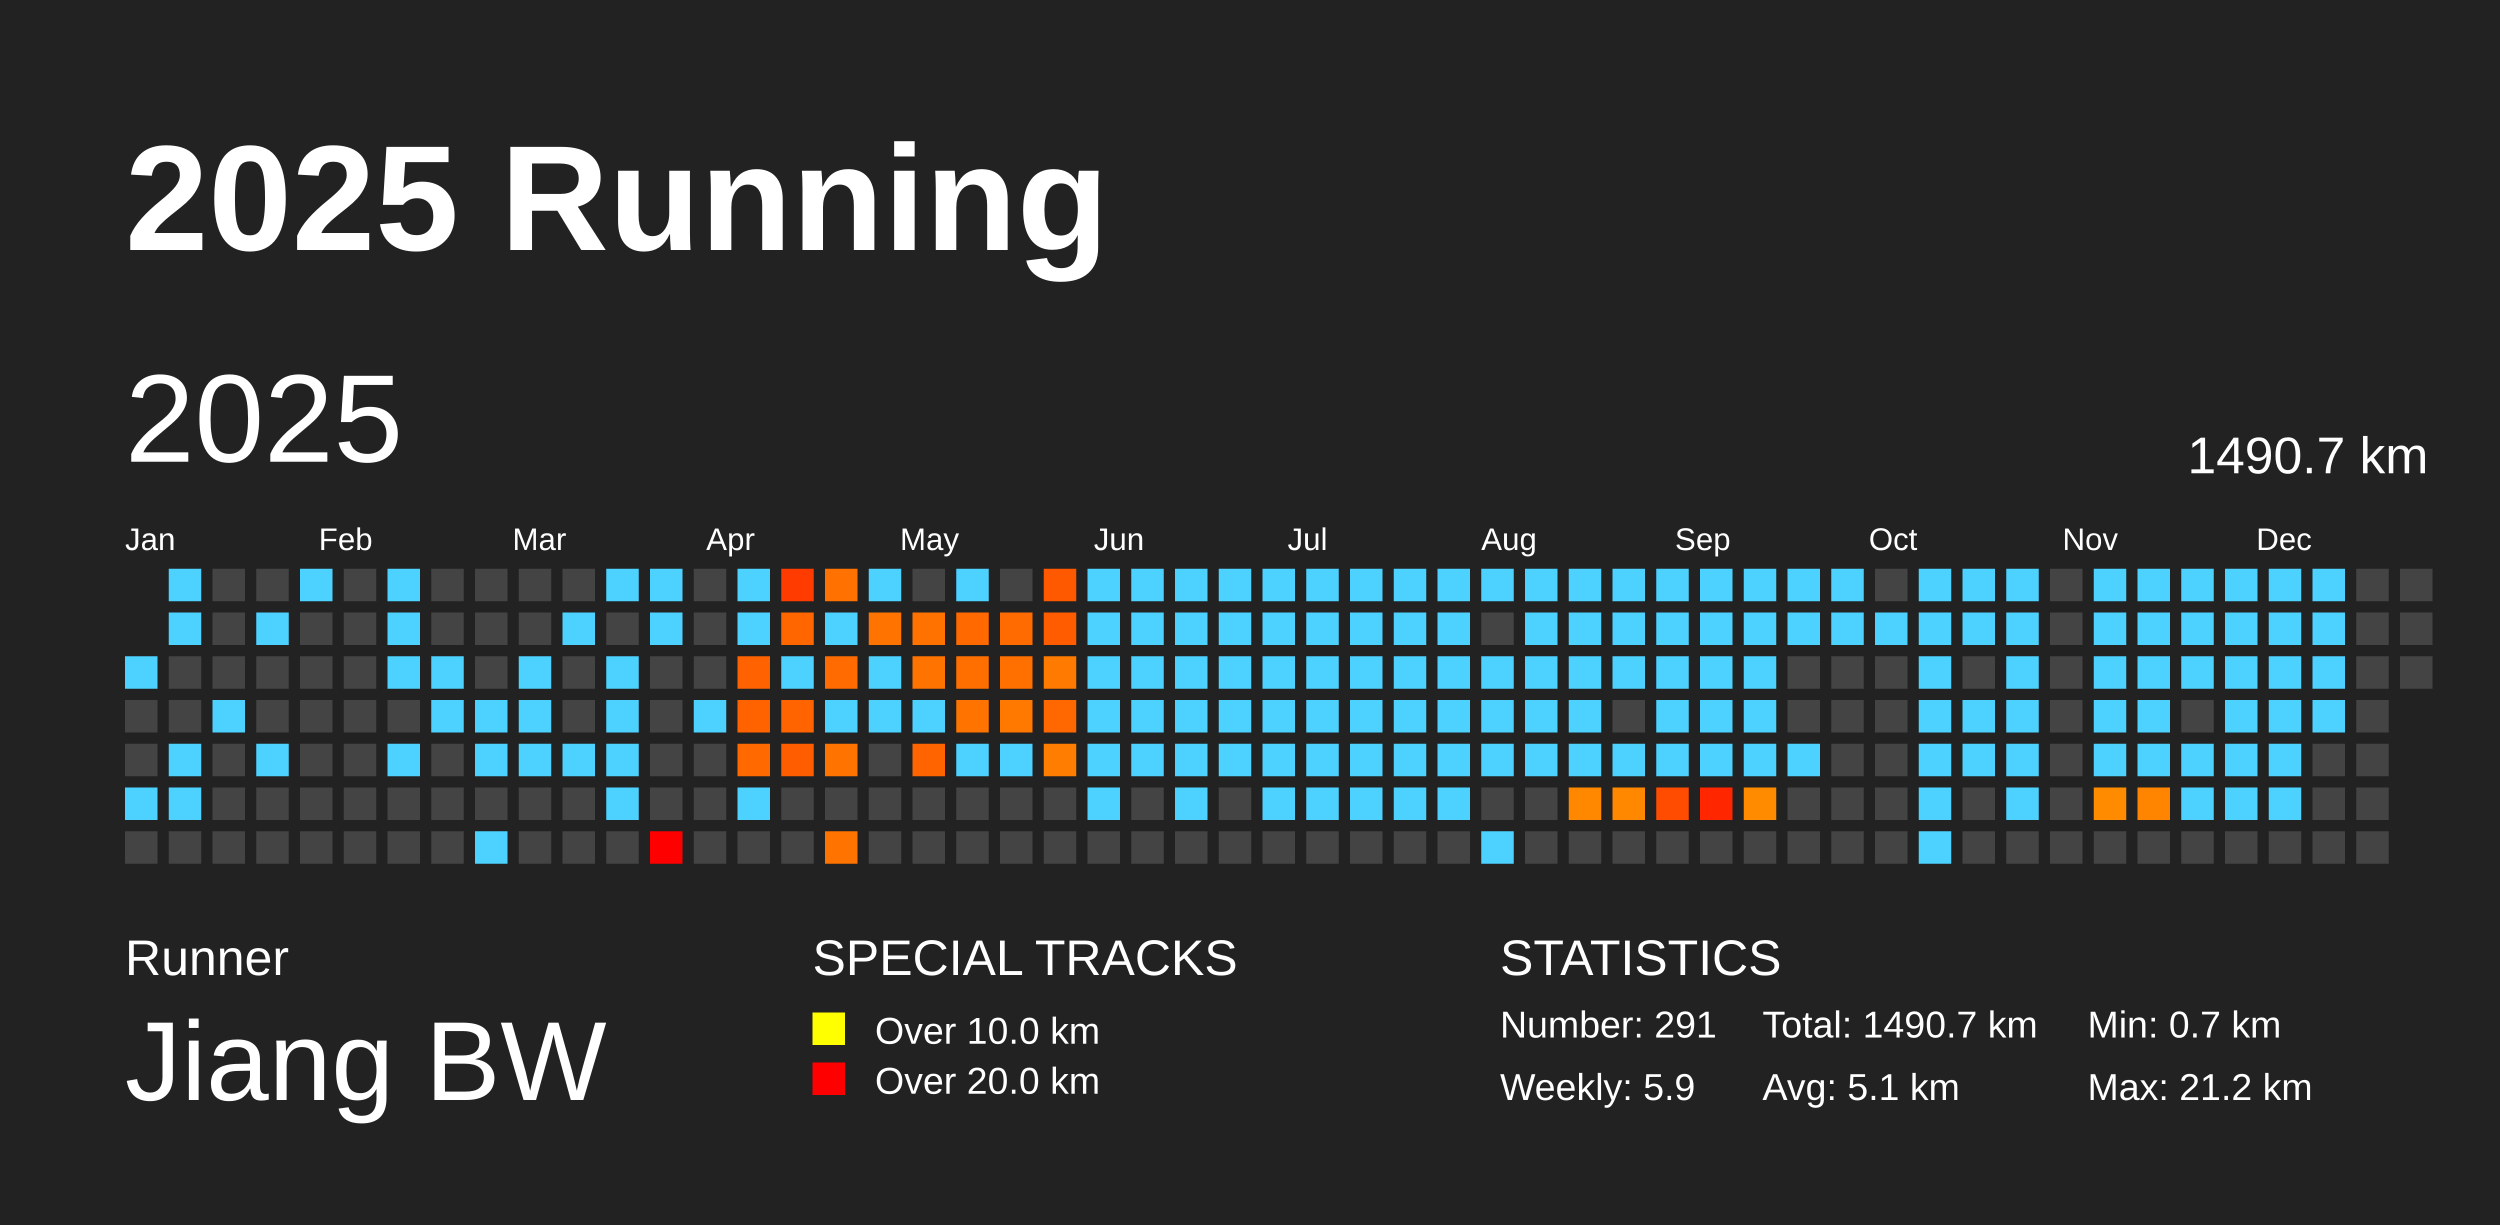
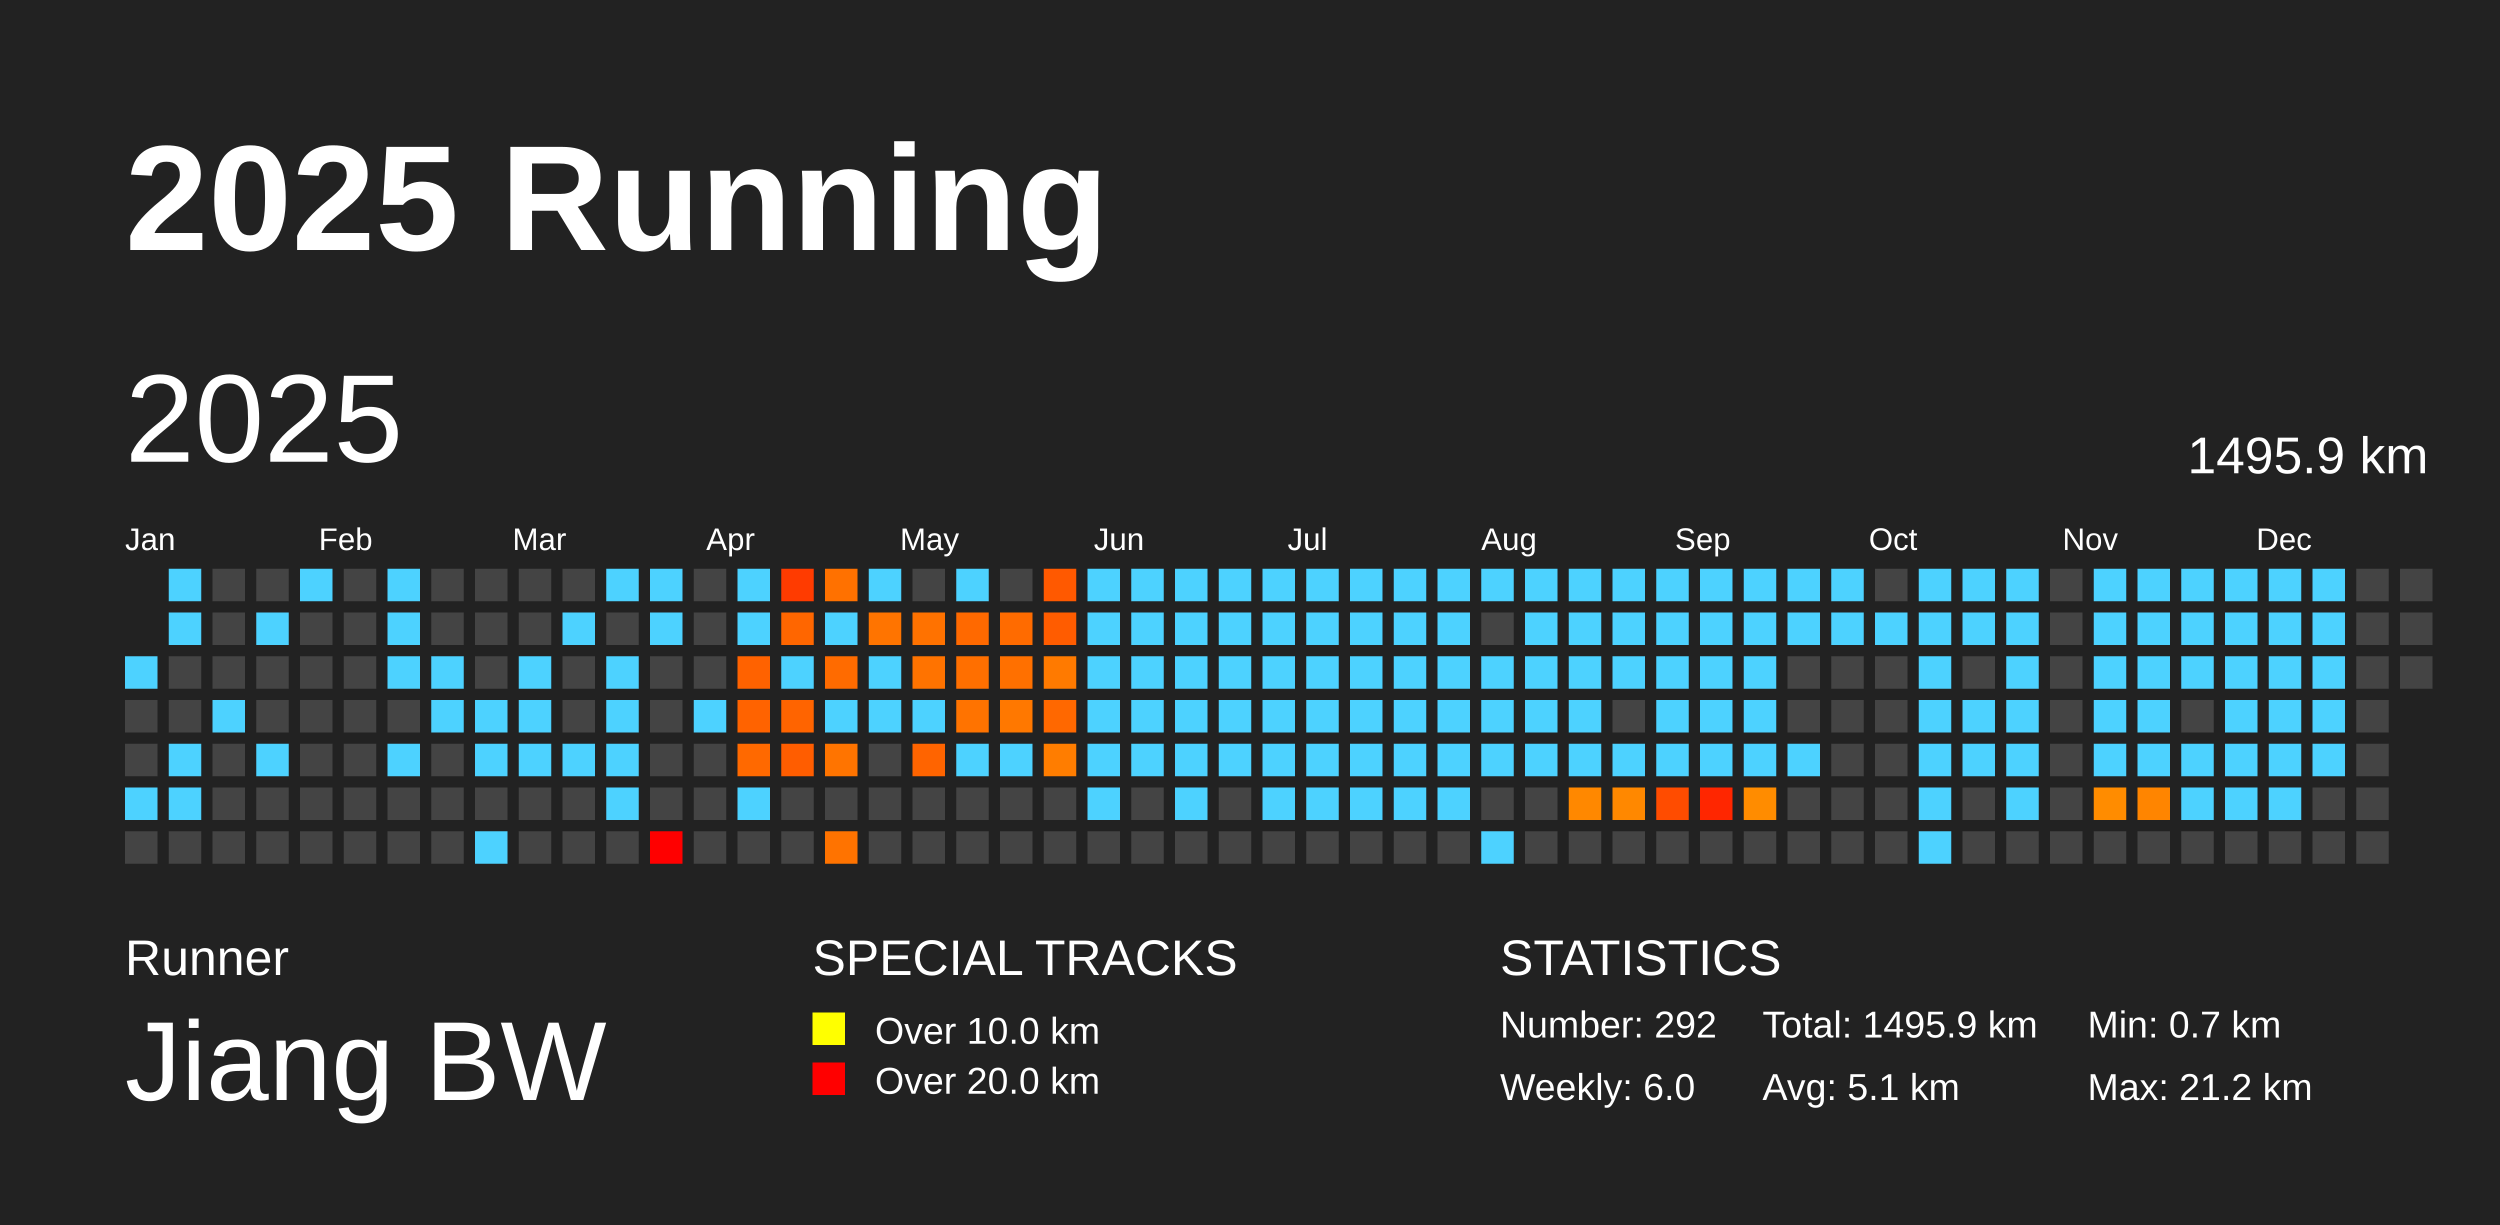
<svg xmlns="http://www.w3.org/2000/svg" baseProfile="full" height="98mm" version="1.1" viewBox="0,0,200,98" width="200mm">
  <defs />
  <rect fill="#222222" height="98" width="200" x="0" y="0" />
  <text fill="#FFFFFF" style="font-size:12px; font-family:Arial; font-weight:bold;" x="10" y="20">2025 Running</text>
  <text fill="#FFFFFF" style="font-size:4px; font-family:Arial" x="10" y="78">Runner</text>
  <text fill="#FFFFFF" style="font-size:9px; font-family:Arial" x="10" y="88">Jiang BW</text>
  <text fill="#FFFFFF" style="font-size:4px; font-family:Arial" x="65" y="78">SPECIAL TRACKS</text>
  <rect fill="yellow" height="2.6" width="2.6" x="65" y="81" />
  <text fill="#FFFFFF" style="font-size:3px; font-family:Arial" x="70" y="83.5">Over 10.0 km</text>
  <rect fill="red" height="2.6" width="2.6" x="65" y="85" />
  <text fill="#FFFFFF" style="font-size:3px; font-family:Arial" x="70" y="87.5">Over 20.0 km</text>
  <text fill="#FFFFFF" style="font-size:4px; font-family:Arial" x="120" y="78">STATISTICS</text>
-   <text fill="#FFFFFF" style="font-size:3px; font-family:Arial" x="120" y="83">Number: 291</text>
-   <text fill="#FFFFFF" style="font-size:3px; font-family:Arial" x="120" y="88">Weekly: 5.9</text>
-   <text fill="#FFFFFF" style="font-size:3px; font-family:Arial" x="141" y="83">Total: 1490.7 km</text>
+   <text fill="#FFFFFF" style="font-size:3px; font-family:Arial" x="120" y="83">Number: 292</text>
+   <text fill="#FFFFFF" style="font-size:3px; font-family:Arial" x="120" y="88">Weekly: 6.0</text>
+   <text fill="#FFFFFF" style="font-size:3px; font-family:Arial" x="141" y="83">Total: 1495.9 km</text>
  <text fill="#FFFFFF" style="font-size:3px; font-family:Arial" x="141" y="88">Avg: 5.1 km</text>
  <text fill="#FFFFFF" style="font-size:3px; font-family:Arial" x="167" y="83">Min: 0.7 km</text>
  <text fill="#FFFFFF" style="font-size:3px; font-family:Arial" x="167" y="88">Max: 21.2 km</text>
  <text dominant-baseline="hanging" fill="#FFFFFF" style="font-size:10.0px; font-family:Arial;" x="10" y="30">2025</text>
-   <text dominant-baseline="hanging" fill="#FFFFFF" style="font-size:4.125px; font-family:Arial;" x="175" y="35">1490.7 km</text>
+   <text dominant-baseline="hanging" fill="#FFFFFF" style="font-size:4.125px; font-family:Arial;" x="175" y="35">1495.9 km</text>
  <text fill="#FFFFFF" style="font-size:2.5px; font-family:Arial" x="10.0" y="44">Jan</text>
  <text fill="#FFFFFF" style="font-size:2.5px; font-family:Arial" x="25.5" y="44">Feb</text>
  <text fill="#FFFFFF" style="font-size:2.5px; font-family:Arial" x="41.0" y="44">Mar</text>
  <text fill="#FFFFFF" style="font-size:2.5px; font-family:Arial" x="56.5" y="44">Apr</text>
  <text fill="#FFFFFF" style="font-size:2.5px; font-family:Arial" x="72.0" y="44">May</text>
  <text fill="#FFFFFF" style="font-size:2.5px; font-family:Arial" x="87.5" y="44">Jun</text>
  <text fill="#FFFFFF" style="font-size:2.5px; font-family:Arial" x="103.0" y="44">Jul</text>
  <text fill="#FFFFFF" style="font-size:2.5px; font-family:Arial" x="118.5" y="44">Aug</text>
  <text fill="#FFFFFF" style="font-size:2.5px; font-family:Arial" x="134.0" y="44">Sep</text>
  <text fill="#FFFFFF" style="font-size:2.5px; font-family:Arial" x="149.5" y="44">Oct</text>
  <text fill="#FFFFFF" style="font-size:2.5px; font-family:Arial" x="165.0" y="44">Nov</text>
  <text fill="#FFFFFF" style="font-size:2.5px; font-family:Arial" x="180.5" y="44">Dec</text>
  <rect fill="#4dd2ff" height="2.6" width="2.6" x="10.0" y="52.5" />
  <rect fill="#444444" height="2.6" width="2.6" x="10.0" y="56.0" />
  <rect fill="#444444" height="2.6" width="2.6" x="10.0" y="59.5" />
  <rect fill="#4dd2ff" height="2.6" width="2.6" x="10.0" y="63.0" />
  <rect fill="#444444" height="2.6" width="2.6" x="10.0" y="66.5" />
  <rect fill="#4dd2ff" height="2.6" width="2.6" x="13.5" y="45.5" />
  <rect fill="#4dd2ff" height="2.6" width="2.6" x="13.5" y="49.0" />
  <rect fill="#444444" height="2.6" width="2.6" x="13.5" y="52.5" />
  <rect fill="#444444" height="2.6" width="2.6" x="13.5" y="56.0" />
  <rect fill="#4dd2ff" height="2.6" width="2.6" x="13.5" y="59.5" />
  <rect fill="#4dd2ff" height="2.6" width="2.6" x="13.5" y="63.0" />
  <rect fill="#444444" height="2.6" width="2.6" x="13.5" y="66.5" />
  <rect fill="#444444" height="2.6" width="2.6" x="17.0" y="45.5" />
  <rect fill="#444444" height="2.6" width="2.6" x="17.0" y="49.0" />
  <rect fill="#444444" height="2.6" width="2.6" x="17.0" y="52.5" />
  <rect fill="#4dd2ff" height="2.6" width="2.6" x="17.0" y="56.0" />
  <rect fill="#444444" height="2.6" width="2.6" x="17.0" y="59.5" />
  <rect fill="#444444" height="2.6" width="2.6" x="17.0" y="63.0" />
  <rect fill="#444444" height="2.6" width="2.6" x="17.0" y="66.5" />
  <rect fill="#444444" height="2.6" width="2.6" x="20.5" y="45.5" />
  <rect fill="#4dd2ff" height="2.6" width="2.6" x="20.5" y="49.0" />
  <rect fill="#444444" height="2.6" width="2.6" x="20.5" y="52.5" />
  <rect fill="#444444" height="2.6" width="2.6" x="20.5" y="56.0" />
  <rect fill="#4dd2ff" height="2.6" width="2.6" x="20.5" y="59.5" />
  <rect fill="#444444" height="2.6" width="2.6" x="20.5" y="63.0" />
  <rect fill="#444444" height="2.6" width="2.6" x="20.5" y="66.5" />
  <rect fill="#4dd2ff" height="2.6" width="2.6" x="24.0" y="45.5" />
  <rect fill="#444444" height="2.6" width="2.6" x="24.0" y="49.0" />
  <rect fill="#444444" height="2.6" width="2.6" x="24.0" y="52.5" />
  <rect fill="#444444" height="2.6" width="2.6" x="24.0" y="56.0" />
  <rect fill="#444444" height="2.6" width="2.6" x="24.0" y="59.5" />
  <rect fill="#444444" height="2.6" width="2.6" x="24.0" y="63.0" />
  <rect fill="#444444" height="2.6" width="2.6" x="24.0" y="66.5" />
  <rect fill="#444444" height="2.6" width="2.6" x="27.5" y="45.5" />
  <rect fill="#444444" height="2.6" width="2.6" x="27.5" y="49.0" />
  <rect fill="#444444" height="2.6" width="2.6" x="27.5" y="52.5" />
  <rect fill="#444444" height="2.6" width="2.6" x="27.5" y="56.0" />
  <rect fill="#444444" height="2.6" width="2.6" x="27.5" y="59.5" />
  <rect fill="#444444" height="2.6" width="2.6" x="27.5" y="63.0" />
  <rect fill="#444444" height="2.6" width="2.6" x="27.5" y="66.5" />
  <rect fill="#4dd2ff" height="2.6" width="2.6" x="31.0" y="45.5" />
  <rect fill="#4dd2ff" height="2.6" width="2.6" x="31.0" y="49.0" />
  <rect fill="#4dd2ff" height="2.6" width="2.6" x="31.0" y="52.5" />
  <rect fill="#444444" height="2.6" width="2.6" x="31.0" y="56.0" />
  <rect fill="#4dd2ff" height="2.6" width="2.6" x="31.0" y="59.5" />
  <rect fill="#444444" height="2.6" width="2.6" x="31.0" y="63.0" />
  <rect fill="#444444" height="2.6" width="2.6" x="31.0" y="66.5" />
  <rect fill="#444444" height="2.6" width="2.6" x="34.5" y="45.5" />
  <rect fill="#444444" height="2.6" width="2.6" x="34.5" y="49.0" />
  <rect fill="#4dd2ff" height="2.6" width="2.6" x="34.5" y="52.5" />
  <rect fill="#4dd2ff" height="2.6" width="2.6" x="34.5" y="56.0" />
  <rect fill="#444444" height="2.6" width="2.6" x="34.5" y="59.5" />
  <rect fill="#444444" height="2.6" width="2.6" x="34.5" y="63.0" />
  <rect fill="#444444" height="2.6" width="2.6" x="34.5" y="66.5" />
  <rect fill="#444444" height="2.6" width="2.6" x="38.0" y="45.5" />
  <rect fill="#444444" height="2.6" width="2.6" x="38.0" y="49.0" />
  <rect fill="#444444" height="2.6" width="2.6" x="38.0" y="52.5" />
  <rect fill="#4dd2ff" height="2.6" width="2.6" x="38.0" y="56.0" />
  <rect fill="#4dd2ff" height="2.6" width="2.6" x="38.0" y="59.5" />
  <rect fill="#444444" height="2.6" width="2.6" x="38.0" y="63.0" />
  <rect fill="#4dd2ff" height="2.6" width="2.6" x="38.0" y="66.5" />
  <rect fill="#444444" height="2.6" width="2.6" x="41.5" y="45.5" />
  <rect fill="#444444" height="2.6" width="2.6" x="41.5" y="49.0" />
  <rect fill="#4dd2ff" height="2.6" width="2.6" x="41.5" y="52.5" />
  <rect fill="#4dd2ff" height="2.6" width="2.6" x="41.5" y="56.0" />
  <rect fill="#4dd2ff" height="2.6" width="2.6" x="41.5" y="59.5" />
  <rect fill="#444444" height="2.6" width="2.6" x="41.5" y="63.0" />
  <rect fill="#444444" height="2.6" width="2.6" x="41.5" y="66.5" />
  <rect fill="#444444" height="2.6" width="2.6" x="45.0" y="45.5" />
  <rect fill="#4dd2ff" height="2.6" width="2.6" x="45.0" y="49.0" />
  <rect fill="#444444" height="2.6" width="2.6" x="45.0" y="52.5" />
  <rect fill="#444444" height="2.6" width="2.6" x="45.0" y="56.0" />
  <rect fill="#4dd2ff" height="2.6" width="2.6" x="45.0" y="59.5" />
  <rect fill="#444444" height="2.6" width="2.6" x="45.0" y="63.0" />
  <rect fill="#444444" height="2.6" width="2.6" x="45.0" y="66.5" />
  <rect fill="#4dd2ff" height="2.6" width="2.6" x="48.5" y="45.5" />
  <rect fill="#444444" height="2.6" width="2.6" x="48.5" y="49.0" />
  <rect fill="#4dd2ff" height="2.6" width="2.6" x="48.5" y="52.5" />
  <rect fill="#4dd2ff" height="2.6" width="2.6" x="48.5" y="56.0" />
  <rect fill="#4dd2ff" height="2.6" width="2.6" x="48.5" y="59.5" />
  <rect fill="#4dd2ff" height="2.6" width="2.6" x="48.5" y="63.0" />
  <rect fill="#444444" height="2.6" width="2.6" x="48.5" y="66.5" />
  <rect fill="#4dd2ff" height="2.6" width="2.6" x="52.0" y="45.5" />
  <rect fill="#4dd2ff" height="2.6" width="2.6" x="52.0" y="49.0" />
  <rect fill="#444444" height="2.6" width="2.6" x="52.0" y="52.5" />
  <rect fill="#444444" height="2.6" width="2.6" x="52.0" y="56.0" />
  <rect fill="#444444" height="2.6" width="2.6" x="52.0" y="59.5" />
  <rect fill="#444444" height="2.6" width="2.6" x="52.0" y="63.0" />
  <rect fill="red" height="2.6" width="2.6" x="52.0" y="66.5" />
  <rect fill="#444444" height="2.6" width="2.6" x="55.5" y="45.5" />
  <rect fill="#444444" height="2.6" width="2.6" x="55.5" y="49.0" />
  <rect fill="#444444" height="2.6" width="2.6" x="55.5" y="52.5" />
  <rect fill="#4dd2ff" height="2.6" width="2.6" x="55.5" y="56.0" />
  <rect fill="#444444" height="2.6" width="2.6" x="55.5" y="59.5" />
  <rect fill="#444444" height="2.6" width="2.6" x="55.5" y="63.0" />
  <rect fill="#444444" height="2.6" width="2.6" x="55.5" y="66.5" />
  <rect fill="#4dd2ff" height="2.6" width="2.6" x="59.0" y="45.5" />
  <rect fill="#4dd2ff" height="2.6" width="2.6" x="59.0" y="49.0" />
  <rect fill="#ff6200" height="2.6" width="2.6" x="59.0" y="52.5" />
  <rect fill="#ff6300" height="2.6" width="2.6" x="59.0" y="56.0" />
  <rect fill="#ff6900" height="2.6" width="2.6" x="59.0" y="59.5" />
  <rect fill="#4dd2ff" height="2.6" width="2.6" x="59.0" y="63.0" />
  <rect fill="#444444" height="2.6" width="2.6" x="59.0" y="66.5" />
  <rect fill="#ff3b00" height="2.6" width="2.6" x="62.5" y="45.5" />
  <rect fill="#ff6600" height="2.6" width="2.6" x="62.5" y="49.0" />
  <rect fill="#4dd2ff" height="2.6" width="2.6" x="62.5" y="52.5" />
  <rect fill="#ff6400" height="2.6" width="2.6" x="62.5" y="56.0" />
  <rect fill="#ff5d00" height="2.6" width="2.6" x="62.5" y="59.5" />
  <rect fill="#444444" height="2.6" width="2.6" x="62.5" y="63.0" />
  <rect fill="#444444" height="2.6" width="2.6" x="62.5" y="66.5" />
  <rect fill="#ff7100" height="2.6" width="2.6" x="66.0" y="45.5" />
  <rect fill="#4dd2ff" height="2.6" width="2.6" x="66.0" y="49.0" />
  <rect fill="#ff6b00" height="2.6" width="2.6" x="66.0" y="52.5" />
  <rect fill="#4dd2ff" height="2.6" width="2.6" x="66.0" y="56.0" />
  <rect fill="#ff7400" height="2.6" width="2.6" x="66.0" y="59.5" />
  <rect fill="#444444" height="2.6" width="2.6" x="66.0" y="63.0" />
  <rect fill="#ff7300" height="2.6" width="2.6" x="66.0" y="66.5" />
  <rect fill="#4dd2ff" height="2.6" width="2.6" x="69.5" y="45.5" />
  <rect fill="#ff7400" height="2.6" width="2.6" x="69.5" y="49.0" />
  <rect fill="#4dd2ff" height="2.6" width="2.6" x="69.5" y="52.5" />
  <rect fill="#4dd2ff" height="2.6" width="2.6" x="69.5" y="56.0" />
  <rect fill="#444444" height="2.6" width="2.6" x="69.5" y="59.5" />
  <rect fill="#444444" height="2.6" width="2.6" x="69.5" y="63.0" />
  <rect fill="#444444" height="2.6" width="2.6" x="69.5" y="66.5" />
  <rect fill="#444444" height="2.6" width="2.6" x="73.0" y="45.5" />
  <rect fill="#ff7200" height="2.6" width="2.6" x="73.0" y="49.0" />
  <rect fill="#ff7300" height="2.6" width="2.6" x="73.0" y="52.5" />
  <rect fill="#4dd2ff" height="2.6" width="2.6" x="73.0" y="56.0" />
  <rect fill="#ff6400" height="2.6" width="2.6" x="73.0" y="59.5" />
  <rect fill="#444444" height="2.6" width="2.6" x="73.0" y="63.0" />
  <rect fill="#444444" height="2.6" width="2.6" x="73.0" y="66.5" />
  <rect fill="#4dd2ff" height="2.6" width="2.6" x="76.5" y="45.5" />
  <rect fill="#ff6900" height="2.6" width="2.6" x="76.5" y="49.0" />
  <rect fill="#ff6f00" height="2.6" width="2.6" x="76.5" y="52.5" />
  <rect fill="#ff7300" height="2.6" width="2.6" x="76.5" y="56.0" />
  <rect fill="#4dd2ff" height="2.6" width="2.6" x="76.5" y="59.5" />
  <rect fill="#444444" height="2.6" width="2.6" x="76.5" y="63.0" />
  <rect fill="#444444" height="2.6" width="2.6" x="76.5" y="66.5" />
  <rect fill="#444444" height="2.6" width="2.6" x="80.0" y="45.5" />
  <rect fill="#ff6b00" height="2.6" width="2.6" x="80.0" y="49.0" />
  <rect fill="#ff7000" height="2.6" width="2.6" x="80.0" y="52.5" />
  <rect fill="#ff7800" height="2.6" width="2.6" x="80.0" y="56.0" />
  <rect fill="#4dd2ff" height="2.6" width="2.6" x="80.0" y="59.5" />
  <rect fill="#444444" height="2.6" width="2.6" x="80.0" y="63.0" />
  <rect fill="#444444" height="2.6" width="2.6" x="80.0" y="66.5" />
  <rect fill="#ff5900" height="2.6" width="2.6" x="83.5" y="45.5" />
  <rect fill="#ff5c00" height="2.6" width="2.6" x="83.5" y="49.0" />
  <rect fill="#ff7a00" height="2.6" width="2.6" x="83.5" y="52.5" />
  <rect fill="#ff6800" height="2.6" width="2.6" x="83.5" y="56.0" />
  <rect fill="#ff7d00" height="2.6" width="2.6" x="83.5" y="59.5" />
  <rect fill="#444444" height="2.6" width="2.6" x="83.5" y="63.0" />
  <rect fill="#444444" height="2.6" width="2.6" x="83.5" y="66.5" />
  <rect fill="#4dd2ff" height="2.6" width="2.6" x="87.0" y="45.5" />
  <rect fill="#4dd2ff" height="2.6" width="2.6" x="87.0" y="49.0" />
  <rect fill="#4dd2ff" height="2.6" width="2.6" x="87.0" y="52.5" />
  <rect fill="#4dd2ff" height="2.6" width="2.6" x="87.0" y="56.0" />
  <rect fill="#4dd2ff" height="2.6" width="2.6" x="87.0" y="59.5" />
  <rect fill="#4dd2ff" height="2.6" width="2.6" x="87.0" y="63.0" />
  <rect fill="#444444" height="2.6" width="2.6" x="87.0" y="66.5" />
  <rect fill="#4dd2ff" height="2.6" width="2.6" x="90.5" y="45.5" />
  <rect fill="#4dd2ff" height="2.6" width="2.6" x="90.5" y="49.0" />
  <rect fill="#4dd2ff" height="2.6" width="2.6" x="90.5" y="52.5" />
  <rect fill="#4dd2ff" height="2.6" width="2.6" x="90.5" y="56.0" />
  <rect fill="#4dd2ff" height="2.6" width="2.6" x="90.5" y="59.5" />
  <rect fill="#444444" height="2.6" width="2.6" x="90.5" y="63.0" />
  <rect fill="#444444" height="2.6" width="2.6" x="90.5" y="66.5" />
  <rect fill="#4dd2ff" height="2.6" width="2.6" x="94.0" y="45.5" />
  <rect fill="#4dd2ff" height="2.6" width="2.6" x="94.0" y="49.0" />
  <rect fill="#4dd2ff" height="2.6" width="2.6" x="94.0" y="52.5" />
  <rect fill="#4dd2ff" height="2.6" width="2.6" x="94.0" y="56.0" />
  <rect fill="#4dd2ff" height="2.6" width="2.6" x="94.0" y="59.5" />
  <rect fill="#4dd2ff" height="2.6" width="2.6" x="94.0" y="63.0" />
  <rect fill="#444444" height="2.6" width="2.6" x="94.0" y="66.5" />
  <rect fill="#4dd2ff" height="2.6" width="2.6" x="97.5" y="45.5" />
  <rect fill="#4dd2ff" height="2.6" width="2.6" x="97.5" y="49.0" />
  <rect fill="#4dd2ff" height="2.6" width="2.6" x="97.5" y="52.5" />
  <rect fill="#4dd2ff" height="2.6" width="2.6" x="97.5" y="56.0" />
  <rect fill="#4dd2ff" height="2.6" width="2.6" x="97.5" y="59.5" />
  <rect fill="#444444" height="2.6" width="2.6" x="97.5" y="63.0" />
  <rect fill="#444444" height="2.6" width="2.6" x="97.5" y="66.5" />
  <rect fill="#4dd2ff" height="2.6" width="2.6" x="101.0" y="45.5" />
  <rect fill="#4dd2ff" height="2.6" width="2.6" x="101.0" y="49.0" />
  <rect fill="#4dd2ff" height="2.6" width="2.6" x="101.0" y="52.5" />
  <rect fill="#4dd2ff" height="2.6" width="2.6" x="101.0" y="56.0" />
  <rect fill="#4dd2ff" height="2.6" width="2.6" x="101.0" y="59.5" />
  <rect fill="#4dd2ff" height="2.6" width="2.6" x="101.0" y="63.0" />
  <rect fill="#444444" height="2.6" width="2.6" x="101.0" y="66.5" />
  <rect fill="#4dd2ff" height="2.6" width="2.6" x="104.5" y="45.5" />
  <rect fill="#4dd2ff" height="2.6" width="2.6" x="104.5" y="49.0" />
  <rect fill="#4dd2ff" height="2.6" width="2.6" x="104.5" y="52.5" />
  <rect fill="#4dd2ff" height="2.6" width="2.6" x="104.5" y="56.0" />
  <rect fill="#4dd2ff" height="2.6" width="2.6" x="104.5" y="59.5" />
  <rect fill="#4dd2ff" height="2.6" width="2.6" x="104.5" y="63.0" />
  <rect fill="#444444" height="2.6" width="2.6" x="104.5" y="66.5" />
  <rect fill="#4dd2ff" height="2.6" width="2.6" x="108.0" y="45.5" />
  <rect fill="#4dd2ff" height="2.6" width="2.6" x="108.0" y="49.0" />
  <rect fill="#4dd2ff" height="2.6" width="2.6" x="108.0" y="52.5" />
  <rect fill="#4dd2ff" height="2.6" width="2.6" x="108.0" y="56.0" />
  <rect fill="#4dd2ff" height="2.6" width="2.6" x="108.0" y="59.5" />
  <rect fill="#4dd2ff" height="2.6" width="2.6" x="108.0" y="63.0" />
  <rect fill="#444444" height="2.6" width="2.6" x="108.0" y="66.5" />
  <rect fill="#4dd2ff" height="2.6" width="2.6" x="111.5" y="45.5" />
  <rect fill="#4dd2ff" height="2.6" width="2.6" x="111.5" y="49.0" />
  <rect fill="#4dd2ff" height="2.6" width="2.6" x="111.5" y="52.5" />
  <rect fill="#4dd2ff" height="2.6" width="2.6" x="111.5" y="56.0" />
  <rect fill="#4dd2ff" height="2.6" width="2.6" x="111.5" y="59.5" />
  <rect fill="#4dd2ff" height="2.6" width="2.6" x="111.5" y="63.0" />
  <rect fill="#444444" height="2.6" width="2.6" x="111.5" y="66.5" />
  <rect fill="#4dd2ff" height="2.6" width="2.6" x="115.0" y="45.5" />
  <rect fill="#4dd2ff" height="2.6" width="2.6" x="115.0" y="49.0" />
  <rect fill="#4dd2ff" height="2.6" width="2.6" x="115.0" y="52.5" />
  <rect fill="#4dd2ff" height="2.6" width="2.6" x="115.0" y="56.0" />
  <rect fill="#4dd2ff" height="2.6" width="2.6" x="115.0" y="59.5" />
  <rect fill="#4dd2ff" height="2.6" width="2.6" x="115.0" y="63.0" />
  <rect fill="#444444" height="2.6" width="2.6" x="115.0" y="66.5" />
  <rect fill="#4dd2ff" height="2.6" width="2.6" x="118.5" y="45.5" />
  <rect fill="#444444" height="2.6" width="2.6" x="118.5" y="49.0" />
  <rect fill="#4dd2ff" height="2.6" width="2.6" x="118.5" y="52.5" />
  <rect fill="#4dd2ff" height="2.6" width="2.6" x="118.5" y="56.0" />
  <rect fill="#4dd2ff" height="2.6" width="2.6" x="118.5" y="59.5" />
  <rect fill="#444444" height="2.6" width="2.6" x="118.5" y="63.0" />
  <rect fill="#4dd2ff" height="2.6" width="2.6" x="118.5" y="66.5" />
  <rect fill="#4dd2ff" height="2.6" width="2.6" x="122.0" y="45.5" />
  <rect fill="#4dd2ff" height="2.6" width="2.6" x="122.0" y="49.0" />
  <rect fill="#4dd2ff" height="2.6" width="2.6" x="122.0" y="52.5" />
  <rect fill="#4dd2ff" height="2.6" width="2.6" x="122.0" y="56.0" />
  <rect fill="#4dd2ff" height="2.6" width="2.6" x="122.0" y="59.5" />
  <rect fill="#444444" height="2.6" width="2.6" x="122.0" y="63.0" />
  <rect fill="#444444" height="2.6" width="2.6" x="122.0" y="66.5" />
  <rect fill="#4dd2ff" height="2.6" width="2.6" x="125.5" y="45.5" />
  <rect fill="#4dd2ff" height="2.6" width="2.6" x="125.5" y="49.0" />
  <rect fill="#4dd2ff" height="2.6" width="2.6" x="125.5" y="52.5" />
  <rect fill="#4dd2ff" height="2.6" width="2.6" x="125.5" y="56.0" />
  <rect fill="#4dd2ff" height="2.6" width="2.6" x="125.5" y="59.5" />
  <rect fill="#ff8800" height="2.6" width="2.6" x="125.5" y="63.0" />
  <rect fill="#444444" height="2.6" width="2.6" x="125.5" y="66.5" />
  <rect fill="#4dd2ff" height="2.6" width="2.6" x="129.0" y="45.5" />
  <rect fill="#4dd2ff" height="2.6" width="2.6" x="129.0" y="49.0" />
  <rect fill="#4dd2ff" height="2.6" width="2.6" x="129.0" y="52.5" />
  <rect fill="#444444" height="2.6" width="2.6" x="129.0" y="56.0" />
  <rect fill="#4dd2ff" height="2.6" width="2.6" x="129.0" y="59.5" />
  <rect fill="#ff8800" height="2.6" width="2.6" x="129.0" y="63.0" />
  <rect fill="#444444" height="2.6" width="2.6" x="129.0" y="66.5" />
  <rect fill="#4dd2ff" height="2.6" width="2.6" x="132.5" y="45.5" />
  <rect fill="#4dd2ff" height="2.6" width="2.6" x="132.5" y="49.0" />
  <rect fill="#4dd2ff" height="2.6" width="2.6" x="132.5" y="52.5" />
  <rect fill="#4dd2ff" height="2.6" width="2.6" x="132.5" y="56.0" />
  <rect fill="#4dd2ff" height="2.6" width="2.6" x="132.5" y="59.5" />
  <rect fill="#ff4c00" height="2.6" width="2.6" x="132.5" y="63.0" />
  <rect fill="#444444" height="2.6" width="2.6" x="132.5" y="66.5" />
  <rect fill="#4dd2ff" height="2.6" width="2.6" x="136.0" y="45.5" />
  <rect fill="#4dd2ff" height="2.6" width="2.6" x="136.0" y="49.0" />
  <rect fill="#4dd2ff" height="2.6" width="2.6" x="136.0" y="52.5" />
  <rect fill="#4dd2ff" height="2.6" width="2.6" x="136.0" y="56.0" />
  <rect fill="#4dd2ff" height="2.6" width="2.6" x="136.0" y="59.5" />
  <rect fill="#ff2600" height="2.6" width="2.6" x="136.0" y="63.0" />
  <rect fill="#444444" height="2.6" width="2.6" x="136.0" y="66.5" />
  <rect fill="#4dd2ff" height="2.6" width="2.6" x="139.5" y="45.5" />
  <rect fill="#4dd2ff" height="2.6" width="2.6" x="139.5" y="49.0" />
  <rect fill="#4dd2ff" height="2.6" width="2.6" x="139.5" y="52.5" />
  <rect fill="#4dd2ff" height="2.6" width="2.6" x="139.5" y="56.0" />
  <rect fill="#4dd2ff" height="2.6" width="2.6" x="139.5" y="59.5" />
  <rect fill="#ff8c00" height="2.6" width="2.6" x="139.5" y="63.0" />
  <rect fill="#444444" height="2.6" width="2.6" x="139.5" y="66.5" />
  <rect fill="#4dd2ff" height="2.6" width="2.6" x="143.0" y="45.5" />
  <rect fill="#4dd2ff" height="2.6" width="2.6" x="143.0" y="49.0" />
  <rect fill="#444444" height="2.6" width="2.6" x="143.0" y="52.5" />
  <rect fill="#444444" height="2.6" width="2.6" x="143.0" y="56.0" />
  <rect fill="#4dd2ff" height="2.6" width="2.6" x="143.0" y="59.5" />
  <rect fill="#444444" height="2.6" width="2.6" x="143.0" y="63.0" />
  <rect fill="#444444" height="2.6" width="2.6" x="143.0" y="66.5" />
  <rect fill="#4dd2ff" height="2.6" width="2.6" x="146.5" y="45.5" />
  <rect fill="#4dd2ff" height="2.6" width="2.6" x="146.5" y="49.0" />
  <rect fill="#444444" height="2.6" width="2.6" x="146.5" y="52.5" />
  <rect fill="#444444" height="2.6" width="2.6" x="146.5" y="56.0" />
  <rect fill="#444444" height="2.6" width="2.6" x="146.5" y="59.5" />
  <rect fill="#444444" height="2.6" width="2.6" x="146.5" y="63.0" />
  <rect fill="#444444" height="2.6" width="2.6" x="146.5" y="66.5" />
  <rect fill="#444444" height="2.6" width="2.6" x="150.0" y="45.5" />
  <rect fill="#4dd2ff" height="2.6" width="2.6" x="150.0" y="49.0" />
  <rect fill="#444444" height="2.6" width="2.6" x="150.0" y="52.5" />
  <rect fill="#444444" height="2.6" width="2.6" x="150.0" y="56.0" />
  <rect fill="#444444" height="2.6" width="2.6" x="150.0" y="59.5" />
  <rect fill="#444444" height="2.6" width="2.6" x="150.0" y="63.0" />
  <rect fill="#444444" height="2.6" width="2.6" x="150.0" y="66.5" />
  <rect fill="#4dd2ff" height="2.6" width="2.6" x="153.5" y="45.5" />
  <rect fill="#4dd2ff" height="2.6" width="2.6" x="153.5" y="49.0" />
  <rect fill="#4dd2ff" height="2.6" width="2.6" x="153.5" y="52.5" />
  <rect fill="#4dd2ff" height="2.6" width="2.6" x="153.5" y="56.0" />
  <rect fill="#4dd2ff" height="2.6" width="2.6" x="153.5" y="59.5" />
  <rect fill="#4dd2ff" height="2.6" width="2.6" x="153.5" y="63.0" />
  <rect fill="#4dd2ff" height="2.6" width="2.6" x="153.5" y="66.5" />
  <rect fill="#4dd2ff" height="2.6" width="2.6" x="157.0" y="45.5" />
  <rect fill="#4dd2ff" height="2.6" width="2.6" x="157.0" y="49.0" />
  <rect fill="#444444" height="2.6" width="2.6" x="157.0" y="52.5" />
  <rect fill="#4dd2ff" height="2.6" width="2.6" x="157.0" y="56.0" />
  <rect fill="#4dd2ff" height="2.6" width="2.6" x="157.0" y="59.5" />
  <rect fill="#444444" height="2.6" width="2.6" x="157.0" y="63.0" />
  <rect fill="#444444" height="2.6" width="2.6" x="157.0" y="66.5" />
  <rect fill="#4dd2ff" height="2.6" width="2.6" x="160.5" y="45.5" />
  <rect fill="#4dd2ff" height="2.6" width="2.6" x="160.5" y="49.0" />
  <rect fill="#4dd2ff" height="2.6" width="2.6" x="160.5" y="52.5" />
  <rect fill="#4dd2ff" height="2.6" width="2.6" x="160.5" y="56.0" />
  <rect fill="#4dd2ff" height="2.6" width="2.6" x="160.5" y="59.5" />
  <rect fill="#4dd2ff" height="2.6" width="2.6" x="160.5" y="63.0" />
  <rect fill="#444444" height="2.6" width="2.6" x="160.5" y="66.5" />
  <rect fill="#444444" height="2.6" width="2.6" x="164.0" y="45.5" />
  <rect fill="#444444" height="2.6" width="2.6" x="164.0" y="49.0" />
  <rect fill="#444444" height="2.6" width="2.6" x="164.0" y="52.5" />
  <rect fill="#444444" height="2.6" width="2.6" x="164.0" y="56.0" />
  <rect fill="#444444" height="2.6" width="2.6" x="164.0" y="59.5" />
  <rect fill="#444444" height="2.6" width="2.6" x="164.0" y="63.0" />
  <rect fill="#444444" height="2.6" width="2.6" x="164.0" y="66.5" />
  <rect fill="#4dd2ff" height="2.6" width="2.6" x="167.5" y="45.5" />
  <rect fill="#4dd2ff" height="2.6" width="2.6" x="167.5" y="49.0" />
  <rect fill="#4dd2ff" height="2.6" width="2.6" x="167.5" y="52.5" />
  <rect fill="#4dd2ff" height="2.6" width="2.6" x="167.5" y="56.0" />
  <rect fill="#4dd2ff" height="2.6" width="2.6" x="167.5" y="59.5" />
  <rect fill="#ff8c00" height="2.6" width="2.6" x="167.5" y="63.0" />
  <rect fill="#444444" height="2.6" width="2.6" x="167.5" y="66.5" />
  <rect fill="#4dd2ff" height="2.6" width="2.6" x="171.0" y="45.5" />
  <rect fill="#4dd2ff" height="2.6" width="2.6" x="171.0" y="49.0" />
  <rect fill="#4dd2ff" height="2.6" width="2.6" x="171.0" y="52.5" />
  <rect fill="#4dd2ff" height="2.6" width="2.6" x="171.0" y="56.0" />
  <rect fill="#4dd2ff" height="2.6" width="2.6" x="171.0" y="59.5" />
  <rect fill="#ff8500" height="2.6" width="2.6" x="171.0" y="63.0" />
  <rect fill="#444444" height="2.6" width="2.6" x="171.0" y="66.5" />
  <rect fill="#4dd2ff" height="2.6" width="2.6" x="174.5" y="45.5" />
  <rect fill="#4dd2ff" height="2.6" width="2.6" x="174.5" y="49.0" />
  <rect fill="#4dd2ff" height="2.6" width="2.6" x="174.5" y="52.5" />
  <rect fill="#444444" height="2.6" width="2.6" x="174.5" y="56.0" />
  <rect fill="#4dd2ff" height="2.6" width="2.6" x="174.5" y="59.5" />
  <rect fill="#4dd2ff" height="2.6" width="2.6" x="174.5" y="63.0" />
  <rect fill="#444444" height="2.6" width="2.6" x="174.5" y="66.5" />
  <rect fill="#4dd2ff" height="2.6" width="2.6" x="178.0" y="45.5" />
  <rect fill="#4dd2ff" height="2.6" width="2.6" x="178.0" y="49.0" />
  <rect fill="#4dd2ff" height="2.6" width="2.6" x="178.0" y="52.5" />
  <rect fill="#4dd2ff" height="2.6" width="2.6" x="178.0" y="56.0" />
  <rect fill="#4dd2ff" height="2.6" width="2.6" x="178.0" y="59.5" />
  <rect fill="#4dd2ff" height="2.6" width="2.6" x="178.0" y="63.0" />
  <rect fill="#444444" height="2.6" width="2.6" x="178.0" y="66.5" />
  <rect fill="#4dd2ff" height="2.6" width="2.6" x="181.5" y="45.5" />
  <rect fill="#4dd2ff" height="2.6" width="2.6" x="181.5" y="49.0" />
  <rect fill="#4dd2ff" height="2.6" width="2.6" x="181.5" y="52.5" />
  <rect fill="#4dd2ff" height="2.6" width="2.6" x="181.5" y="56.0" />
  <rect fill="#4dd2ff" height="2.6" width="2.6" x="181.5" y="59.5" />
  <rect fill="#4dd2ff" height="2.6" width="2.6" x="181.5" y="63.0" />
  <rect fill="#444444" height="2.6" width="2.6" x="181.5" y="66.5" />
  <rect fill="#4dd2ff" height="2.6" width="2.6" x="185.0" y="45.5" />
  <rect fill="#4dd2ff" height="2.6" width="2.6" x="185.0" y="49.0" />
  <rect fill="#4dd2ff" height="2.6" width="2.6" x="185.0" y="52.5" />
  <rect fill="#4dd2ff" height="2.6" width="2.6" x="185.0" y="56.0" />
-   <rect fill="#444444" height="2.6" width="2.6" x="185.0" y="59.5" />
+   <rect fill="#4dd2ff" height="2.6" width="2.6" x="185.0" y="59.5" />
  <rect fill="#444444" height="2.6" width="2.6" x="185.0" y="63.0" />
  <rect fill="#444444" height="2.6" width="2.6" x="185.0" y="66.5" />
  <rect fill="#444444" height="2.6" width="2.6" x="188.5" y="45.5" />
  <rect fill="#444444" height="2.6" width="2.6" x="188.5" y="49.0" />
  <rect fill="#444444" height="2.6" width="2.6" x="188.5" y="52.5" />
  <rect fill="#444444" height="2.6" width="2.6" x="188.5" y="56.0" />
  <rect fill="#444444" height="2.6" width="2.6" x="188.5" y="59.5" />
  <rect fill="#444444" height="2.6" width="2.6" x="188.5" y="63.0" />
  <rect fill="#444444" height="2.6" width="2.6" x="188.5" y="66.5" />
  <rect fill="#444444" height="2.6" width="2.6" x="192.0" y="45.5" />
  <rect fill="#444444" height="2.6" width="2.6" x="192.0" y="49.0" />
  <rect fill="#444444" height="2.6" width="2.6" x="192.0" y="52.5" />
</svg>
